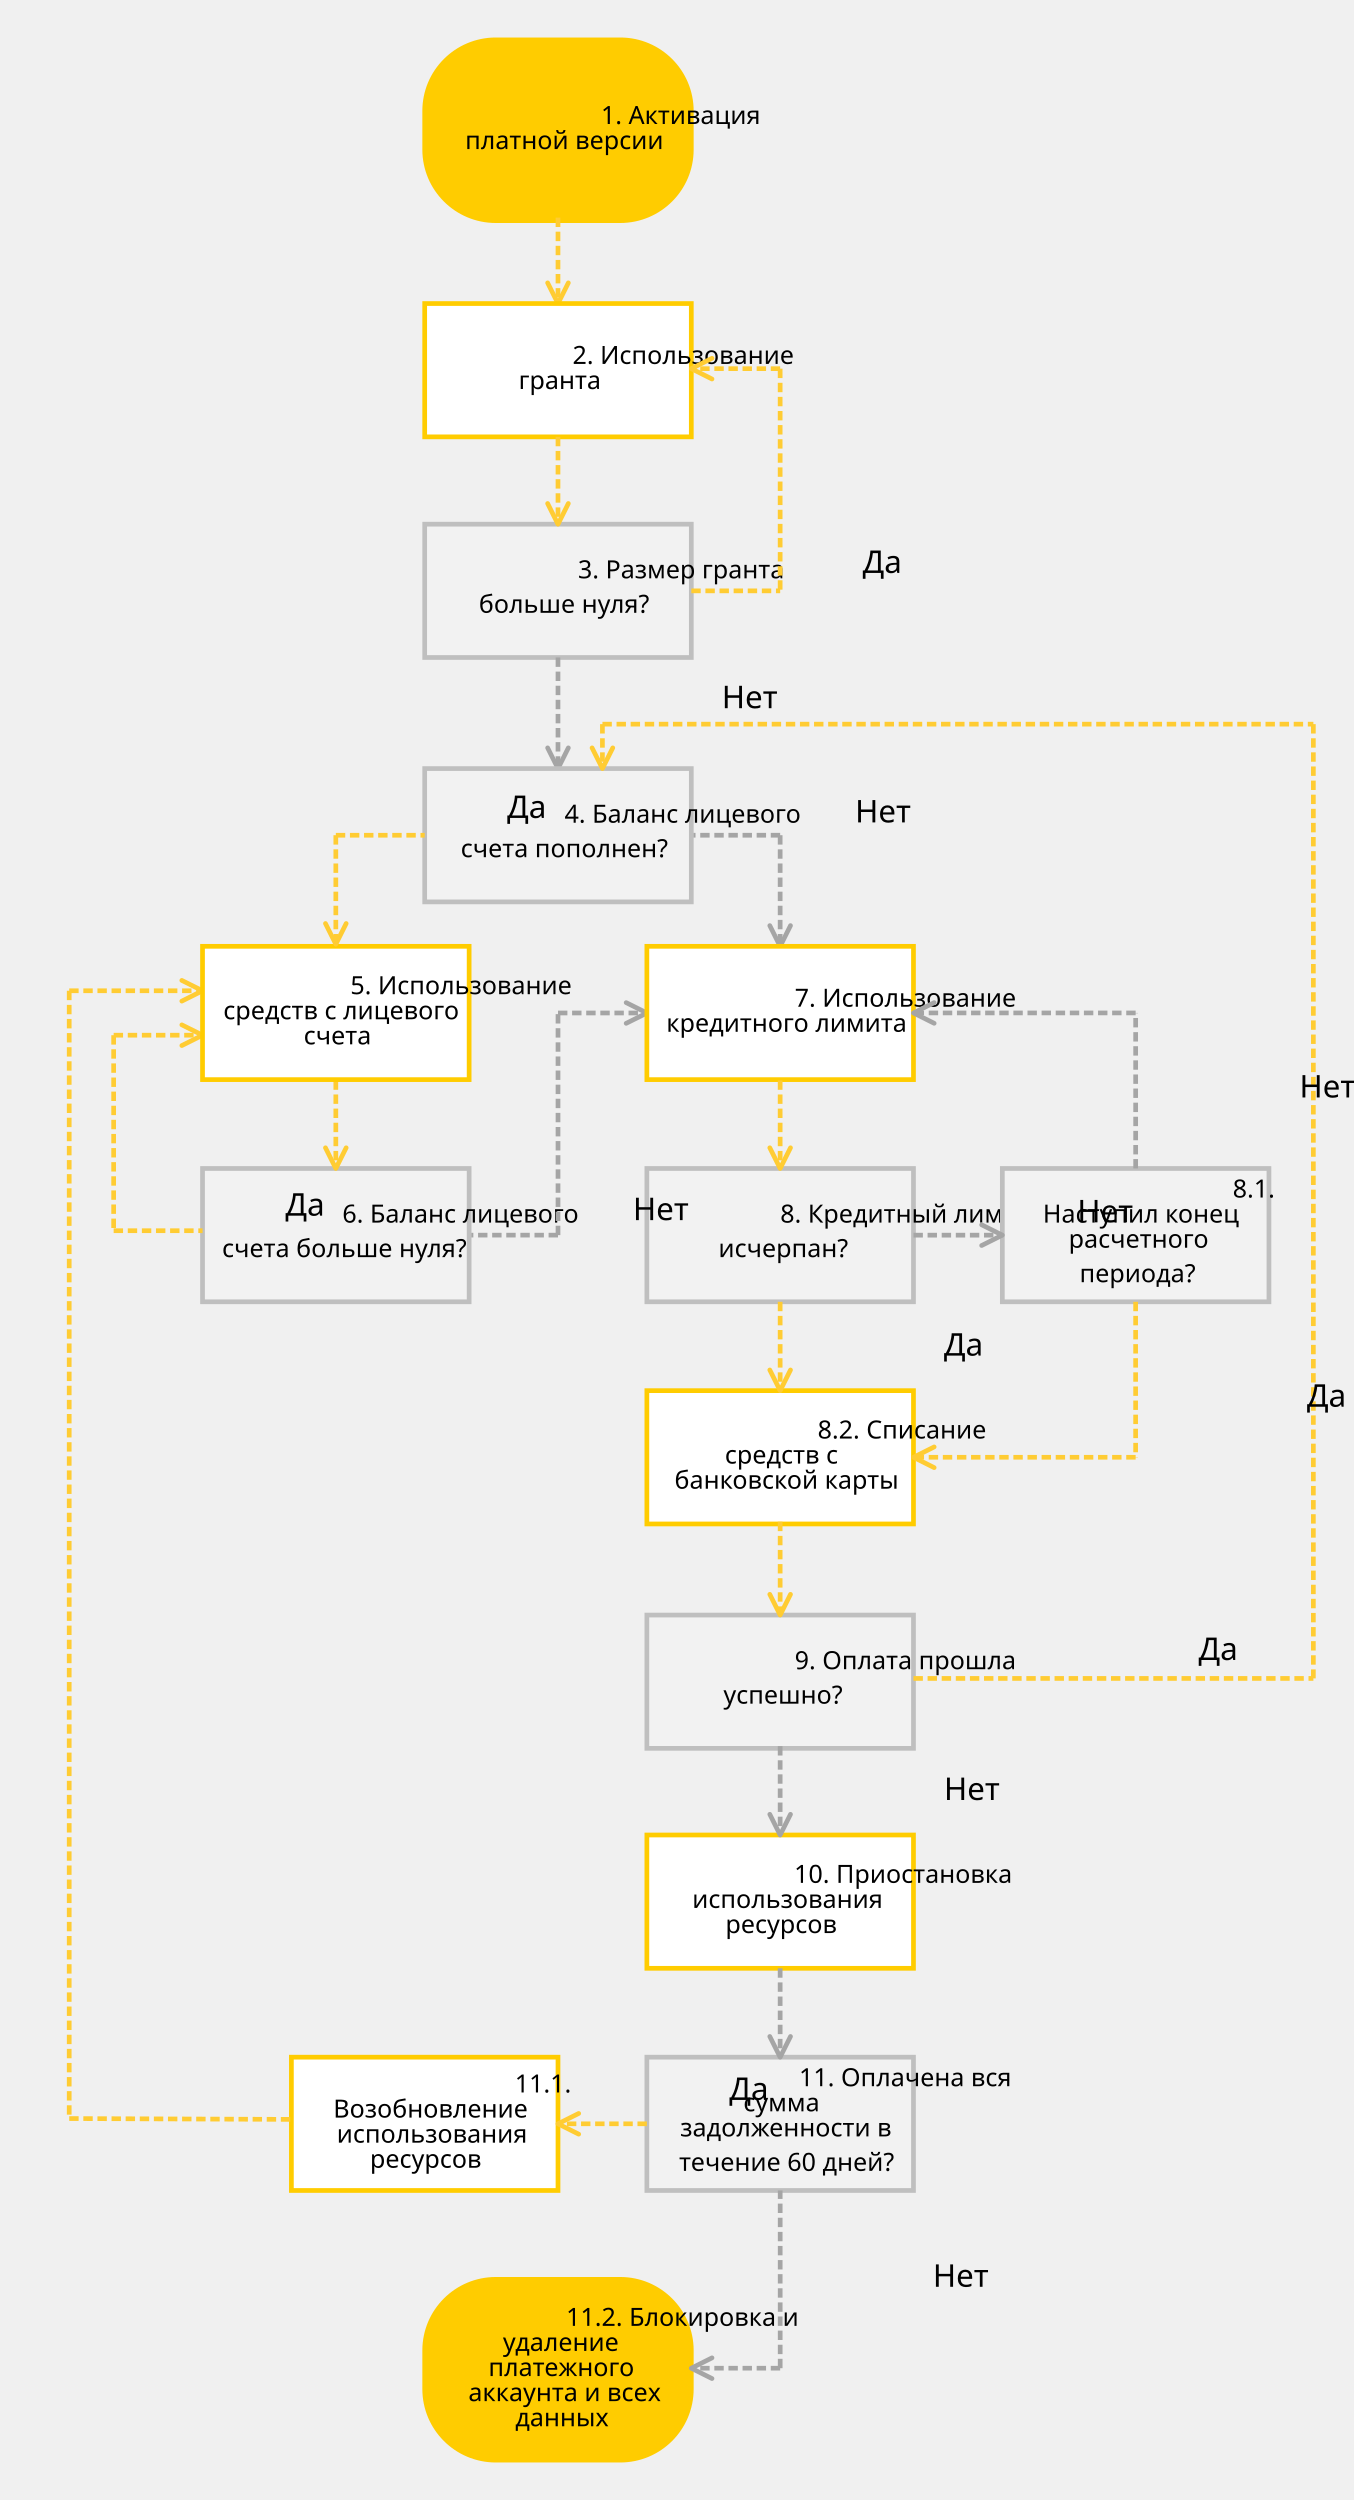
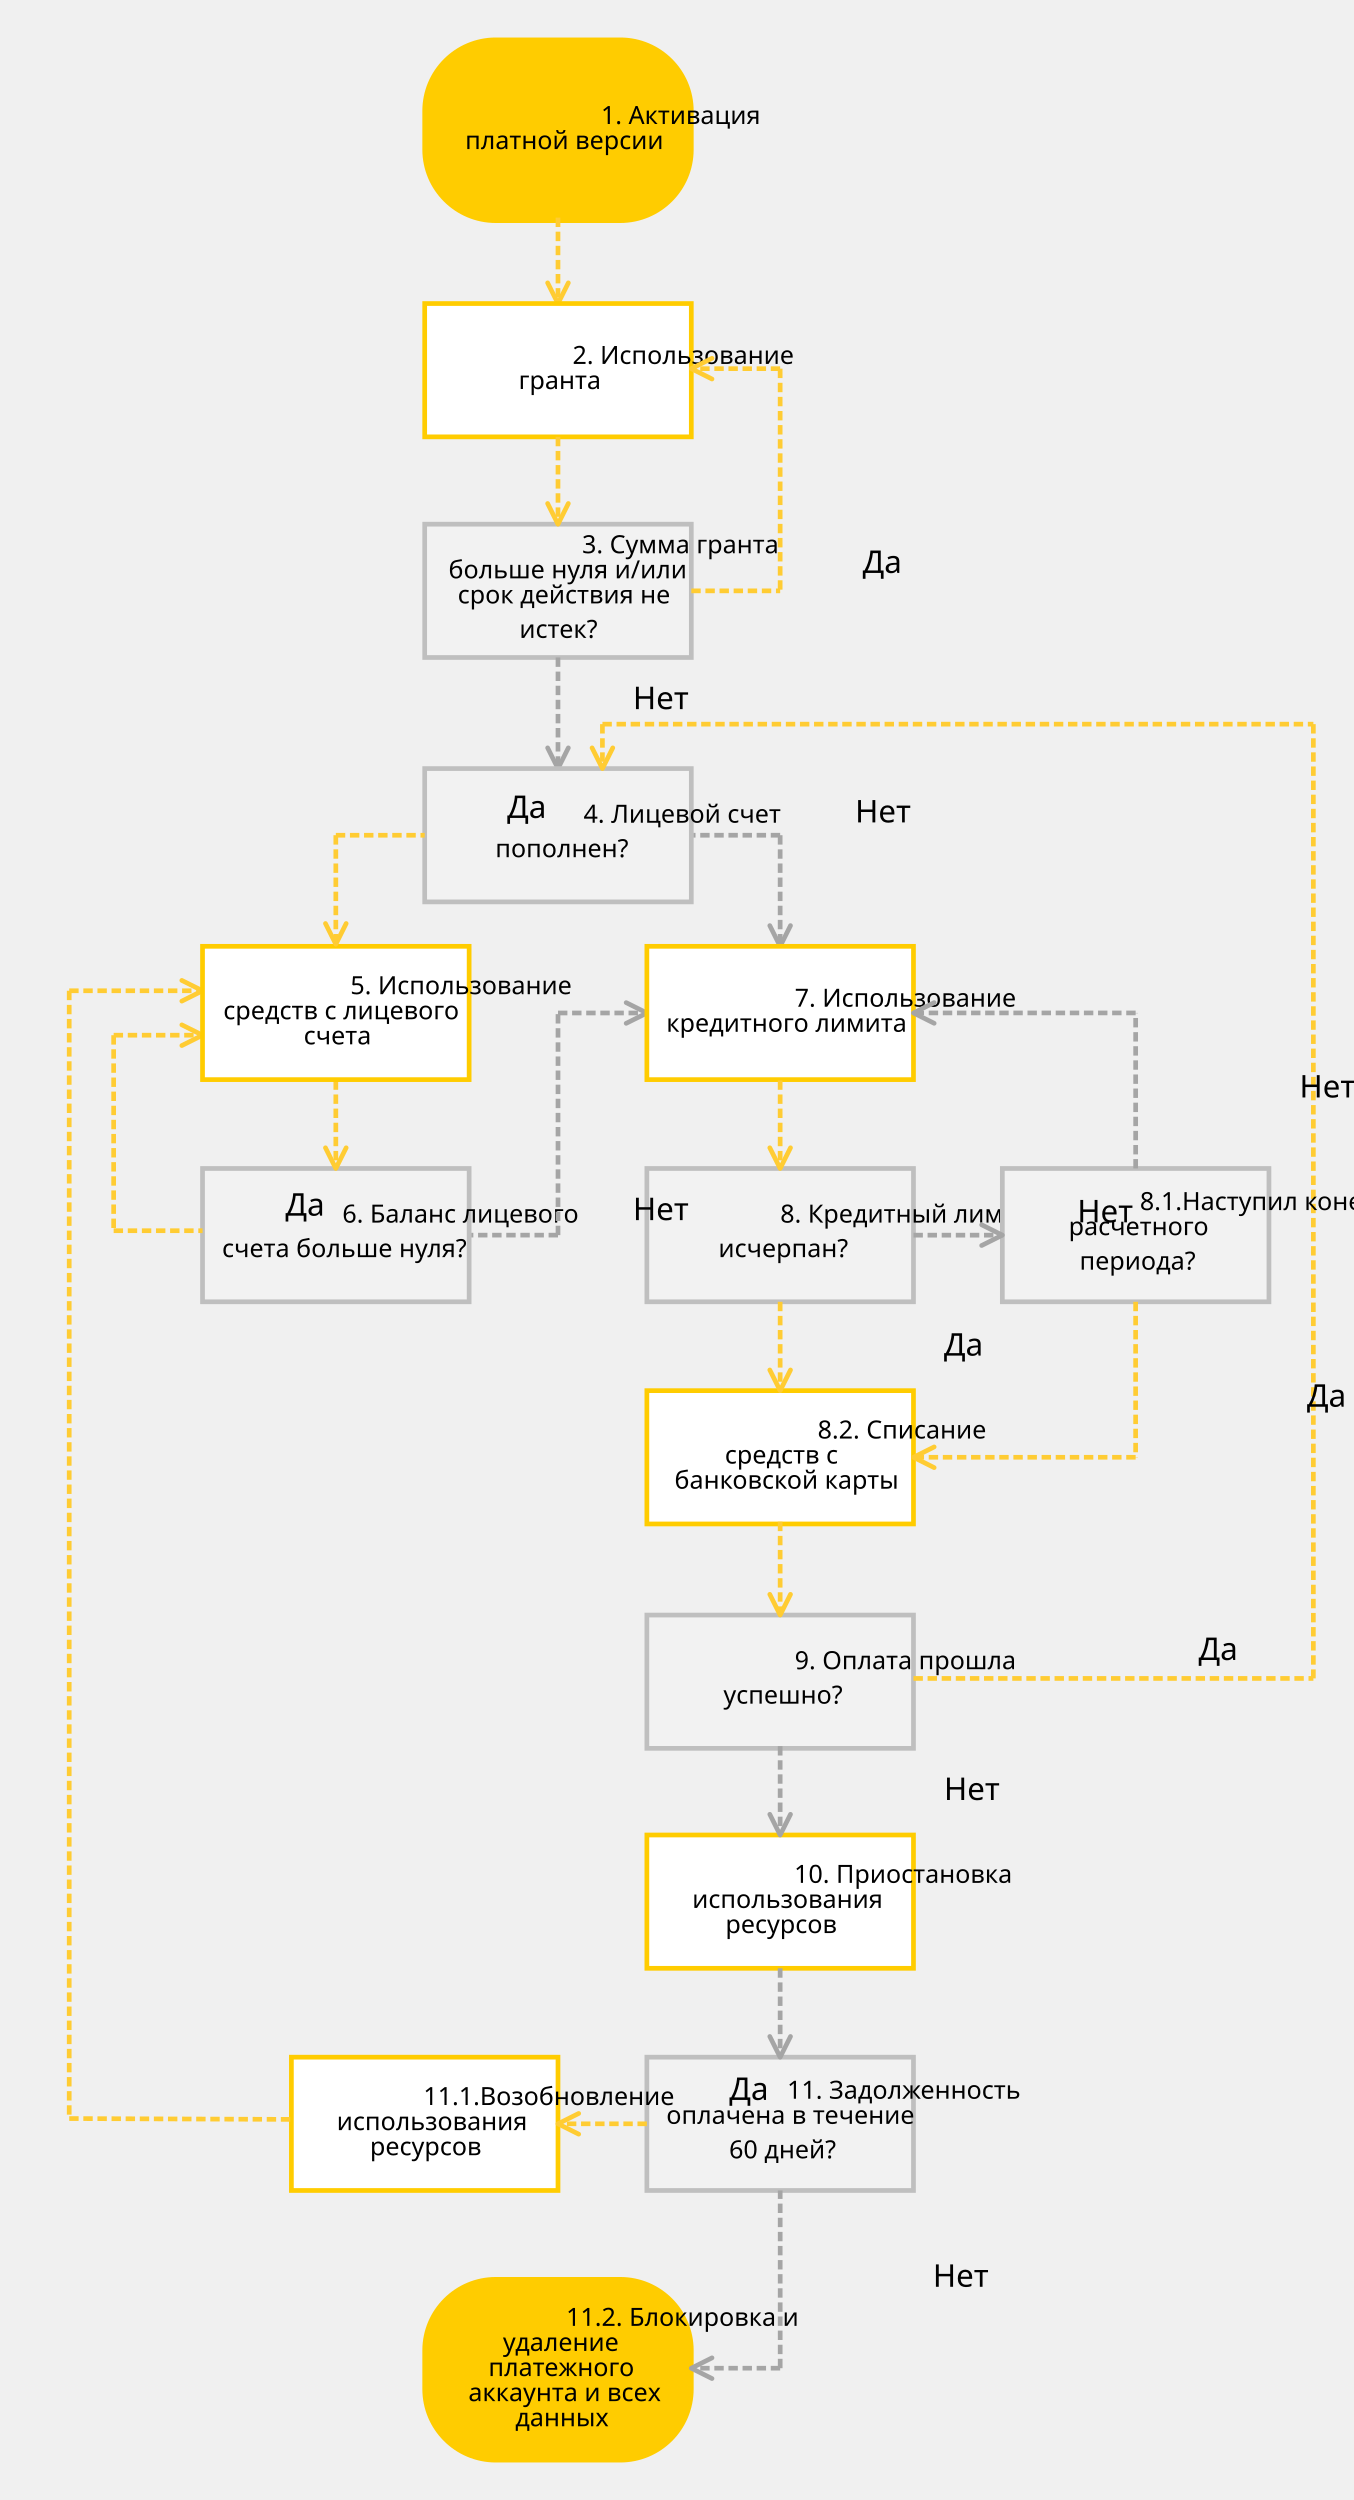
<svg xmlns="http://www.w3.org/2000/svg" xmlns:ns1="http://schemas.microsoft.com/visio/2003/SVGExtensions/" xmlns:xlink="http://www.w3.org/1999/xlink" width="5.995in" height="11.075in" viewBox="0 0 431.629 797.426" xml:space="preserve" color-interpolation-filters="sRGB" class="st16">
  <ns1:documentProperties ns1:langID="1049" ns1:metric="true" ns1:viewMarkup="false">
    <ns1:userDefs>
      <ns1:ud ns1:nameU="msvConvertTheme" />
    </ns1:userDefs>
  </ns1:documentProperties>
  <style type="text/css">
	
		.st1 {fill:#ffcc00;marker-end:url(#mrkr13-4);stroke:#ffcc00;stroke-linecap:butt;stroke-width:1.5}
		.st2 {fill:#ffcc00;fill-opacity:1;stroke:#ffcc00;stroke-opacity:1;stroke-width:0.373}
		.st3 {fill:#000000;font-family:Yandex Sans Text Light;font-size:0.667em}
		.st4 {font-size:1em}
		.st5 {fill:#ffffff;marker-end:url(#mrkr13-4);stroke:#ffcc00;stroke-linecap:butt;stroke-width:1.5}
		.st6 {fill:#f2f2f2;marker-end:url(#mrkr13-16);stroke:#bfbfbf;stroke-linecap:butt;stroke-width:1.5}
		.st7 {fill:#bfbfbf;fill-opacity:1;stroke:#bfbfbf;stroke-opacity:1;stroke-width:0.373}
		.st8 {stroke:#ffcc33;stroke-dasharray:3,1.5;stroke-linecap:butt;stroke-width:1.5}
- 		.st9 {marker-end:url(#mrkr3-65);stroke:#ffcc33;stroke-dasharray:3,1.5;stroke-linecap:butt;stroke-width:1.5}
+ 		.st9 {marker-end:url(#mrkr3-63);stroke:#ffcc33;stroke-dasharray:3,1.5;stroke-linecap:butt;stroke-width:1.5}
		.st10 {fill:#ffcc33;fill-opacity:1;stroke:#ffcc33;stroke-opacity:1;stroke-width:0.455}
- 		.st11 {marker-end:url(#mrkr3-72);stroke:#a5a5a5;stroke-dasharray:3,1.5;stroke-linecap:butt;stroke-width:1.5}
+ 		.st11 {marker-end:url(#mrkr3-70);stroke:#a5a5a5;stroke-dasharray:3,1.5;stroke-linecap:butt;stroke-width:1.5}
		.st12 {fill:#a5a5a5;fill-opacity:1;stroke:#a5a5a5;stroke-opacity:1;stroke-width:0.455}
		.st13 {fill:none;marker-end:url(#mrkr13-4);stroke:none;stroke-linecap:butt;stroke-width:1.5}
		.st14 {fill:#000000;font-family:Yandex Sans Text Light;font-size:0.833em}
		.st15 {stroke:#a5a5a5;stroke-dasharray:3,1.5;stroke-linecap:butt;stroke-width:1.5}
		.st16 {fill:none;fill-rule:evenodd;font-size:12px;overflow:visible;stroke-linecap:square;stroke-miterlimit:3}
	
	</style>
  <defs id="Patterns_And_Gradients">
-     <linearGradient id="grad0-57" x1="0" y1="0" x2="1" y2="0" gradientTransform="rotate(270 0.5 0.5)">
+     <linearGradient id="grad0-55" x1="0" y1="0" x2="1" y2="0" gradientTransform="rotate(270 0.5 0.5)">
      <stop offset="0" stop-color="#f2f2f2" stop-opacity="1" />
      <stop offset="1" stop-color="#ffffff" stop-opacity="1" />
    </linearGradient>
  </defs>
  <defs id="Markers">
    <g id="lend13">
      <path d="M 3 1 L 0 0 L 3 -1 L 3 1 " style="stroke:none" />
    </g>
    <marker id="mrkr13-4" class="st2" ns1:arrowType="13" ns1:arrowSize="2" ns1:setback="8.04" refX="-8.04" orient="auto" markerUnits="strokeWidth" overflow="visible">
      <use xlink:href="#lend13" transform="scale(-2.68,-2.68) " />
    </marker>
    <marker id="mrkr13-16" class="st7" ns1:arrowType="13" ns1:arrowSize="2" ns1:setback="8.04" refX="-8.04" orient="auto" markerUnits="strokeWidth" overflow="visible">
      <use xlink:href="#lend13" transform="scale(-2.68,-2.68) " />
    </marker>
    <g id="lend3">
      <path d="M 2 1 L 0 0 L 2 -1 " style="stroke-linecap:round;stroke-linejoin:round;fill:none" />
    </g>
-     <marker id="mrkr3-65" class="st10" ns1:arrowType="3" ns1:arrowSize="1" orient="auto" markerUnits="strokeWidth" overflow="visible">
+     <marker id="mrkr3-63" class="st10" ns1:arrowType="3" ns1:arrowSize="1" orient="auto" markerUnits="strokeWidth" overflow="visible">
      <use xlink:href="#lend3" transform="scale(-2.2,-2.2) " />
    </marker>
-     <marker id="mrkr3-72" class="st12" ns1:arrowType="3" ns1:arrowSize="1" orient="auto" markerUnits="strokeWidth" overflow="visible">
+     <marker id="mrkr3-70" class="st12" ns1:arrowType="3" ns1:arrowSize="1" orient="auto" markerUnits="strokeWidth" overflow="visible">
      <use xlink:href="#lend3" transform="scale(-2.2,-2.2) " />
    </marker>
  </defs>
  <g ns1:mID="0" ns1:index="1" ns1:groupContext="foregroundPage">
    <ns1:pageProperties ns1:drawingScale="0.0393701" ns1:pageScale="0.0393701" ns1:drawingUnits="24" ns1:shadowOffsetX="8.50394" ns1:shadowOffsetY="-8.50394" />
    <g id="shape129-1" ns1:mID="129" ns1:groupContext="shape" transform="translate(135.453,-727.043)">
      <ns1:textBlock ns1:margins="rect(4,4,4,4)" ns1:tabSpace="42.5197" />
      <ns1:textRect cx="42.52" cy="768.591" width="85.04" height="57.67" />
      <rect x="0" y="739.755" width="85.039" height="57.67" rx="22.677" ry="22.677" class="st1" />
      <text x="18.76" y="766.59" class="st3" ns1:langID="1049">
        <ns1:paragraph ns1:spLine="-1" ns1:horizAlign="1" />
        <ns1:tabList />1. Активация <tspan x="12.9" dy="1em" class="st4">платной версии</tspan>
      </text>
    </g>
    <g id="shape165-7" ns1:mID="165" ns1:groupContext="shape" transform="translate(206.319,-311.328)">
      <ns1:textBlock ns1:margins="rect(4,4,4,4)" ns1:tabSpace="42.5197" />
      <ns1:textRect cx="42.52" cy="776.166" width="85.04" height="42.52" />
      <rect x="0" y="754.906" width="85.039" height="42.52" class="st5" />
      <text x="17" y="770.17" class="st3" ns1:langID="1049">
        <ns1:paragraph ns1:spLine="-1" ns1:horizAlign="1" />
        <ns1:tabList />8.2. Списание <tspan x="24.87" dy="1em" class="st4">средств с </tspan>
        <tspan x="8.81" dy="1em" class="st4">банковской карты</tspan>
      </text>
    </g>
    <g id="shape168-13" ns1:mID="168" ns1:groupContext="shape" transform="translate(64.5864,-382.194)">
      <ns1:textBlock ns1:margins="rect(4,4,4,4)" ns1:tabSpace="42.5197" />
      <ns1:textRect cx="42.52" cy="776.166" width="85.04" height="42.52" />
      <rect x="0" y="754.906" width="85.039" height="42.52" class="st6" />
      <text x="7.14" y="772.17" class="st3" ns1:langID="1049">
        <ns1:paragraph ns1:spLine="-1" ns1:horizAlign="1" />
        <ns1:tabList />6. Баланс лицевого <tspan x="6.22" dy="1.375em" class="st4">счета больше нуля</tspan>?</text>
    </g>
    <g id="shape170-19" ns1:mID="170" ns1:groupContext="shape" transform="translate(206.319,-239.753)">
      <ns1:textBlock ns1:margins="rect(4,4,4,4)" ns1:tabSpace="42.5197" />
      <ns1:textRect cx="42.52" cy="776.166" width="85.04" height="42.52" />
      <rect x="0" y="754.906" width="85.039" height="42.52" class="st6" />
      <text x="9.68" y="772.17" class="st3" ns1:langID="1049">
        <ns1:paragraph ns1:spLine="-1" ns1:horizAlign="1" />
        <ns1:tabList />9.<tspan class="st4" ns1:langID="1033"> </tspan>Оплата прошла <tspan x="24.41" dy="1.375em" class="st4">успешно</tspan>?</text>
    </g>
    <g id="shape178-25" ns1:mID="178" ns1:groupContext="shape" transform="translate(206.319,-169.595)">
      <ns1:textBlock ns1:margins="rect(4,4,4,4)" ns1:tabSpace="42.5197" />
      <ns1:textRect cx="42.52" cy="776.166" width="85.04" height="42.52" />
      <rect x="0" y="754.906" width="85.039" height="42.52" class="st5" />
      <text x="9.5" y="770.17" class="st3" ns1:langID="1049">
        <ns1:paragraph ns1:spLine="-1" ns1:horizAlign="1" />
        <ns1:tabList />10. Приостановка <tspan x="14.46" dy="1em" class="st4">использования </tspan>
        <tspan x="25.05" dy="1em" class="st4">ресурсов</tspan>
      </text>
    </g>
    <g id="shape179-31" ns1:mID="179" ns1:groupContext="shape" transform="translate(206.319,-98.7292)">
      <ns1:textBlock ns1:margins="rect(4,4,4,4)" ns1:tabSpace="42.5197" />
      <ns1:textRect cx="42.52" cy="776.166" width="85.04" height="42.52" />
      <rect x="0" y="754.906" width="85.039" height="42.52" class="st6" />
-       <text x="11.07" y="764.17" class="st3" ns1:langID="1049">
-         <ns1:paragraph ns1:spLine="-1" ns1:horizAlign="1" />
-         <ns1:tabList />11.<tspan class="st4" ns1:langID="1033"> </tspan>Оплачена вся <tspan x="30.76" dy="1em" class="st4">сумма </tspan>
-         <tspan x="10.63" dy="1em" class="st4">задолженности в </tspan>
-         <tspan x="10.27" dy="1.375em" class="st4">течение </tspan>60 дней?</text>
-     </g>
-     <g id="shape184-39" ns1:mID="184" ns1:groupContext="shape" transform="translate(92.9328,-98.7292)">
-       <ns1:textBlock ns1:margins="rect(4,4,4,4)" ns1:tabSpace="42.5197" />
-       <ns1:textRect cx="42.52" cy="776.166" width="85.04" height="42.52" />
-       <rect x="0" y="754.906" width="85.039" height="42.52" class="st5" />
-       <text x="33.79" y="766.17" class="st3" ns1:langID="1049">
-         <ns1:paragraph ns1:spLine="-1" ns1:horizAlign="1" />
-         <ns1:tabList />11.1. <tspan x="13.36" dy="1em" class="st4">Возобновление </tspan>
-         <tspan x="14.46" dy="1em" class="st4">использования </tspan>
+       <text x="7.26" y="768.17" class="st3" ns1:langID="1049">
+         <ns1:paragraph ns1:spLine="-1" ns1:horizAlign="1" />
+         <ns1:tabList />11.<tspan class="st4" ns1:langID="1033"> </tspan>Задолженность <tspan x="6.2" dy="1em" class="st4">оплачена в течение </tspan>
+         <tspan x="26.22" dy="1.375em" class="st4">60 </tspan>дней?</text>
+     </g>
+     <g id="shape184-38" ns1:mID="184" ns1:groupContext="shape" transform="translate(92.9328,-98.7292)">
+       <ns1:textBlock ns1:margins="rect(4,4,4,4)" ns1:tabSpace="42.5197" />
+       <ns1:textRect cx="42.52" cy="776.166" width="85.04" height="42.52" />
+       <rect x="0" y="754.906" width="85.039" height="42.52" class="st5" />
+       <text x="4.63" y="770.17" class="st3" ns1:langID="1049">
+         <ns1:paragraph ns1:spLine="-1" ns1:horizAlign="1" />
+         <ns1:tabList />11.1.Возобновление <tspan x="14.46" dy="1em" class="st4">использования </tspan>
        <tspan x="25.05" dy="1em" class="st4">ресурсов</tspan>
      </text>
    </g>
-     <g id="shape186-46" ns1:mID="186" ns1:groupContext="shape" transform="translate(135.453,-12.7124)">
+     <g id="shape186-44" ns1:mID="186" ns1:groupContext="shape" transform="translate(135.453,-12.7124)">
      <ns1:textBlock ns1:margins="rect(4,4,4,4)" ns1:tabSpace="42.5197" />
      <ns1:textRect cx="42.52" cy="768.591" width="85.04" height="57.67" />
      <rect x="0" y="739.755" width="85.039" height="57.67" rx="22.677" ry="22.677" class="st1" />
      <text x="7.64" y="754.59" class="st3" ns1:langID="1049">
        <ns1:paragraph ns1:spLine="-1" ns1:horizAlign="1" />
        <ns1:tabList />11.2. Блокировка и <tspan x="24.94" dy="1em" class="st4">удаление </tspan>
        <tspan x="20.32" dy="1em" class="st4">платежного </tspan>
        <tspan x="13.92" dy="1em" class="st4">аккаунта и всех </tspan>
        <tspan x="28.89" dy="1em" class="st4">данных</tspan>
      </text>
    </g>
-     <g id="shape196-54" ns1:mID="196" ns1:groupContext="shape" transform="translate(291.358,-262.059)">
+     <g id="shape196-52" ns1:mID="196" ns1:groupContext="shape" transform="translate(291.358,-262.059)">
      <path d="M0 797.43 L127.56 797.43" class="st8" />
    </g>
-     <g id="shape199-59" ns1:mID="199" ns1:groupContext="shape" transform="translate(206.319,1474.86) rotate(180)">
+     <g id="shape199-57" ns1:mID="199" ns1:groupContext="shape" transform="translate(206.319,1474.86) rotate(180)">
      <path d="M0 797.43 L28.35 797.43" class="st9" />
    </g>
-     <g id="shape212-66" ns1:mID="212" ns1:groupContext="shape" transform="translate(248.838,1552.82) rotate(180)">
+     <g id="shape212-64" ns1:mID="212" ns1:groupContext="shape" transform="translate(248.838,1552.82) rotate(180)">
      <path d="M0 797.43 L28.35 797.43" class="st11" />
    </g>
-     <g id="shape258-73" ns1:mID="258" ns1:groupContext="shape" transform="translate(1046.26,627.83) rotate(90)">
+     <g id="shape258-71" ns1:mID="258" ns1:groupContext="shape" transform="translate(1046.26,627.83) rotate(90)">
      <path d="M0 797.43 L28.35 797.43" class="st11" />
    </g>
-     <g id="shape259-79" ns1:mID="259" ns1:groupContext="shape" transform="translate(1046.26,485.39) rotate(90)">
+     <g id="shape259-77" ns1:mID="259" ns1:groupContext="shape" transform="translate(1046.26,485.39) rotate(90)">
      <path d="M0 797.43 L29.76 797.43" class="st9" />
    </g>
-     <g id="shape260-85" ns1:mID="260" ns1:groupContext="shape" transform="translate(975.398,69.4053) rotate(90)">
+     <g id="shape260-83" ns1:mID="260" ns1:groupContext="shape" transform="translate(975.398,69.4053) rotate(90)">
      <path d="M0 797.43 L27.42 797.43" class="st9" />
    </g>
-     <g id="shape342-91" ns1:mID="342" ns1:groupContext="shape" transform="translate(199.232,-63.2961)">
+     <g id="shape342-89" ns1:mID="342" ns1:groupContext="shape" transform="translate(199.232,-63.2961)">
      <ns1:textBlock ns1:margins="rect(4,4,4,4)" ns1:tabSpace="42.5197" />
      <ns1:textRect cx="60.236" cy="789.705" width="120.48" height="15.441" />
      <rect x="0" y="781.984" width="120.472" height="15.441" class="st13" />
      <text x="51.54" y="792.71" class="st14" ns1:langID="1049">
        <ns1:paragraph ns1:horizAlign="1" />
        <ns1:tabList />Нет</text>
    </g>
-     <g id="shape344-95" ns1:mID="344" ns1:groupContext="shape" transform="translate(177.972,-98.7292)">
+     <g id="shape344-93" ns1:mID="344" ns1:groupContext="shape" transform="translate(177.972,-98.7292)">
      <ns1:textBlock ns1:margins="rect(4,4,4,4)" ns1:tabSpace="42.5197" />
      <ns1:textRect cx="14.173" cy="765.536" width="28.35" height="63.779" />
      <rect x="0" y="733.646" width="28.346" height="63.779" class="st13" />
      <text x="7.87" y="768.54" class="st14" ns1:langID="1049">
        <ns1:paragraph ns1:horizAlign="1" />
        <ns1:tabList />Да</text>
    </g>
-     <g id="shape348-99" ns1:mID="348" ns1:groupContext="shape" transform="translate(22.0667,-481.406)">
+     <g id="shape348-97" ns1:mID="348" ns1:groupContext="shape" transform="translate(22.0667,-481.406)">
      <path d="M0 797.43 L42.52 797.43" class="st9" />
    </g>
-     <g id="shape350-105" ns1:mID="350" ns1:groupContext="shape" transform="translate(206.319,-382.194)">
+     <g id="shape350-103" ns1:mID="350" ns1:groupContext="shape" transform="translate(206.319,-382.194)">
      <ns1:textBlock ns1:margins="rect(4,4,4,4)" ns1:tabSpace="42.5197" />
      <ns1:textRect cx="42.52" cy="776.166" width="85.04" height="42.52" />
      <rect x="0" y="754.906" width="85.039" height="42.52" class="st6" />
      <text x="5.08" y="772.17" class="st3" ns1:langID="1049">
        <ns1:paragraph ns1:spLine="-1" ns1:horizAlign="1" />
        <ns1:tabList />8. Кредитный лимит <tspan x="22.82" dy="1.375em" class="st4">исчерпан</tspan>?</text>
    </g>
-     <g id="shape357-110" ns1:mID="357" ns1:groupContext="shape" transform="translate(904.532,344.61) rotate(90)">
+     <g id="shape357-108" ns1:mID="357" ns1:groupContext="shape" transform="translate(904.532,344.61) rotate(90)">
      <path d="M0 797.43 L28.1 797.43" class="st9" />
    </g>
-     <g id="shape367-116" ns1:mID="367" ns1:groupContext="shape" transform="translate(149.626,-399.769)">
+     <g id="shape367-114" ns1:mID="367" ns1:groupContext="shape" transform="translate(149.626,-399.769)">
      <ns1:textBlock ns1:margins="rect(4,4,4,4)" ns1:tabSpace="42.5197" />
      <ns1:textRect cx="14.173" cy="785.945" width="28.35" height="22.961" />
      <rect x="0" y="774.465" width="28.346" height="22.961" class="st13" />
      <text x="5.48" y="788.95" class="st14" ns1:langID="1049">
        <ns1:paragraph ns1:horizAlign="1" />
        <ns1:tabList />Нет</text>
    </g>
-     <g id="shape370-120" ns1:mID="370" ns1:groupContext="shape" transform="translate(177.972,1191.4) rotate(180)">
+     <g id="shape370-118" ns1:mID="370" ns1:groupContext="shape" transform="translate(177.972,1191.4) rotate(180)">
      <path d="M0 797.43 L27.65 797.43" class="st15" />
    </g>
-     <g id="shape378-124" ns1:mID="378" ns1:groupContext="shape" transform="translate(177.972,-474.32)">
+     <g id="shape378-122" ns1:mID="378" ns1:groupContext="shape" transform="translate(177.972,-474.32)">
      <path d="M0 797.43 L28.35 797.43" class="st11" />
    </g>
-     <g id="shape402-130" ns1:mID="402" ns1:groupContext="shape" transform="translate(1216.34,230.98) rotate(90)">
+     <g id="shape402-128" ns1:mID="402" ns1:groupContext="shape" transform="translate(1216.34,230.98) rotate(90)">
      <path d="M0 797.43 L304.39 797.43" class="st8" />
    </g>
-     <g id="shape410-134" ns1:mID="410" ns1:groupContext="shape" transform="translate(25.1045,-121.671) rotate(0.218269)">
+     <g id="shape410-132" ns1:mID="410" ns1:groupContext="shape" transform="translate(25.1045,-121.671) rotate(0.218269)">
      <path d="M0 797.43 L70.87 797.43" class="st8" />
    </g>
-     <g id="shape421-138" ns1:mID="421" ns1:groupContext="shape" transform="translate(819.492,316.019) rotate(90)">
+     <g id="shape421-136" ns1:mID="421" ns1:groupContext="shape" transform="translate(819.492,316.019) rotate(90)">
      <path d="M0 797.43 L359.73 797.43" class="st8" />
    </g>
-     <g id="shape422-142" ns1:mID="422" ns1:groupContext="shape" transform="translate(319.704,-382.194)">
-       <ns1:textBlock ns1:margins="rect(4,4,4,4)" ns1:tabSpace="42.5197" />
-       <ns1:textRect cx="42.52" cy="776.166" width="85.04" height="42.52" />
-       <rect x="0" y="754.906" width="85.039" height="42.52" class="st6" />
-       <text x="36.02" y="764.17" class="st3" ns1:langID="1049">
-         <ns1:paragraph ns1:spLine="-1" ns1:horizAlign="1" />
-         <ns1:tabList />8.1.<ns1:newlineChar />
-         <tspan x="12.92" dy="1em" class="st4">Наступил конец </tspan>
-         <tspan x="21.14" dy="1em" class="st4">расчетного </tspan>
+     <g id="shape422-140" ns1:mID="422" ns1:groupContext="shape" transform="translate(319.704,-382.194)">
+       <ns1:textBlock ns1:margins="rect(4,4,4,4)" ns1:tabSpace="42.5197" />
+       <ns1:textRect cx="42.52" cy="776.166" width="85.04" height="42.52" />
+       <rect x="0" y="754.906" width="85.039" height="42.52" class="st6" />
+       <text x="6.41" y="768.17" class="st3" ns1:langID="1049">
+         <ns1:paragraph ns1:spLine="-1" ns1:horizAlign="1" />
+         <ns1:tabList />8.1.Наступил конец <tspan x="21.14" dy="1em" class="st4">расчетного </tspan>
        <tspan x="24.62" dy="1.375em" class="st4">периода</tspan>?</text>
    </g>
-     <g id="shape429-149" ns1:mID="429" ns1:groupContext="shape" transform="translate(36.2399,-404.871)">
+     <g id="shape429-146" ns1:mID="429" ns1:groupContext="shape" transform="translate(36.2399,-404.871)">
      <path d="M0 797.43 L28.35 797.43" class="st8" />
    </g>
-     <g id="shape430-153" ns1:mID="430" ns1:groupContext="shape" transform="translate(36.2399,-467.233)">
+     <g id="shape430-150" ns1:mID="430" ns1:groupContext="shape" transform="translate(36.2399,-467.233)">
      <path d="M0 797.43 L28.35 797.43" class="st9" />
    </g>
-     <g id="shape431-159" ns1:mID="431" ns1:groupContext="shape" transform="translate(12.7124,-379.359)">
+     <g id="shape431-156" ns1:mID="431" ns1:groupContext="shape" transform="translate(12.7124,-379.359)">
      <ns1:textBlock ns1:margins="rect(4,4,4,4)" ns1:tabSpace="42.5197" />
      <ns1:textRect cx="37.843" cy="764.119" width="75.69" height="66.614" />
      <rect x="0" y="730.812" width="75.685" height="66.614" class="st13" />
      <text x="31.54" y="767.12" class="st14" ns1:langID="1049">
        <ns1:paragraph ns1:horizAlign="1" />
        <ns1:tabList />Да</text>
    </g>
-     <g id="shape439-163" ns1:mID="439" ns1:groupContext="shape" transform="translate(1046.26,415.232) rotate(90)">
+     <g id="shape439-160" ns1:mID="439" ns1:groupContext="shape" transform="translate(1046.26,415.232) rotate(90)">
      <path d="M0 797.43 L28.35 797.43" class="st9" />
    </g>
-     <g id="shape441-169" ns1:mID="441" ns1:groupContext="shape" transform="translate(305.531,-237.627)">
+     <g id="shape441-166" ns1:mID="441" ns1:groupContext="shape" transform="translate(305.531,-237.627)">
      <ns1:textBlock ns1:margins="rect(4,4,4,4)" ns1:tabSpace="42.5197" />
      <ns1:textRect cx="36.283" cy="764.119" width="72.57" height="66.614" />
      <rect x="0" y="730.812" width="72.567" height="66.614" class="st13" />
      <text x="29.98" y="767.12" class="st14" ns1:langID="1049">
        <ns1:paragraph ns1:horizAlign="1" />
        <ns1:tabList />Да</text>
    </g>
-     <g id="shape442-173" ns1:mID="442" ns1:groupContext="shape" transform="translate(64.5864,-453.06)">
+     <g id="shape442-170" ns1:mID="442" ns1:groupContext="shape" transform="translate(64.5864,-453.06)">
      <ns1:textBlock ns1:margins="rect(4,4,4,4)" ns1:tabSpace="42.5197" />
      <ns1:textRect cx="42.52" cy="776.166" width="85.04" height="42.52" />
      <rect x="0" y="754.906" width="85.039" height="42.52" class="st5" />
      <text x="9.69" y="770.17" class="st3" ns1:langID="1049">
        <ns1:paragraph ns1:spLine="-1" ns1:horizAlign="1" />
        <ns1:tabList />5. Использование <tspan x="6.62" dy="1em" class="st4">средств с лицевого </tspan>
        <tspan x="32.26" dy="1em" class="st4">счета </tspan>
      </text>
    </g>
-     <g id="shape443-179" ns1:mID="443" ns1:groupContext="shape" transform="translate(213.405,-528.461)">
+     <g id="shape443-176" ns1:mID="443" ns1:groupContext="shape" transform="translate(213.405,-528.461)">
      <ns1:textBlock ns1:margins="rect(4,4,4,4)" ns1:tabSpace="42.5197" />
      <ns1:textRect cx="21.26" cy="787.788" width="42.52" height="19.276" />
      <rect x="0" y="778.15" width="42.52" height="19.276" class="st13" />
      <text x="12.56" y="790.79" class="st14" ns1:langID="1049">
        <ns1:paragraph ns1:horizAlign="1" />
        <ns1:tabList />Нет</text>
    </g>
-     <g id="shape444-183" ns1:mID="444" ns1:groupContext="shape" transform="translate(1046.26,266.413) rotate(90)">
+     <g id="shape444-180" ns1:mID="444" ns1:groupContext="shape" transform="translate(1046.26,266.413) rotate(90)">
      <path d="M0 797.43 L35.43 797.43" class="st11" />
    </g>
-     <g id="shape445-189" ns1:mID="445" ns1:groupContext="shape" transform="translate(135.453,-658.083)">
+     <g id="shape445-186" ns1:mID="445" ns1:groupContext="shape" transform="translate(135.453,-658.083)">
      <ns1:textBlock ns1:margins="rect(4,4,4,4)" ns1:tabSpace="42.5197" />
      <ns1:textRect cx="42.52" cy="776.166" width="85.04" height="42.52" />
      <rect x="0" y="754.906" width="85.039" height="42.52" class="st5" />
      <text x="9.69" y="774.17" class="st3" ns1:langID="1049">
        <ns1:paragraph ns1:spLine="-1" ns1:horizAlign="1" />
        <ns1:tabList />2. Использование <tspan x="29.95" dy="1em" class="st4">гранта</tspan>
      </text>
    </g>
-     <g id="shape446-194" ns1:mID="446" ns1:groupContext="shape" transform="translate(135.453,-587.706)">
-       <ns1:textBlock ns1:margins="rect(4,4,4,4)" ns1:tabSpace="42.5197" />
-       <ns1:textRect cx="42.52" cy="776.166" width="85.04" height="42.52" />
-       <rect x="0" y="754.906" width="85.039" height="42.52" class="st6" />
-       <text x="11.42" y="772.17" class="st3" ns1:langID="1049">
-         <ns1:paragraph ns1:spLine="-1" ns1:horizAlign="1" />
-         <ns1:tabList />3. Размер гранта <tspan x="17.26" dy="1.375em" class="st4">больше нуля</tspan>?</text>
-     </g>
-     <g id="shape447-199" ns1:mID="447" ns1:groupContext="shape" transform="translate(220.492,-608.965)">
+     <g id="shape446-191" ns1:mID="446" ns1:groupContext="shape" transform="translate(135.453,-587.706)">
+       <ns1:textBlock ns1:margins="rect(4,4,4,4)" ns1:tabSpace="42.5197" />
+       <ns1:textRect cx="42.52" cy="776.166" width="85.04" height="42.52" />
+       <rect x="0" y="754.906" width="85.039" height="42.52" class="st6" />
+       <text x="12.73" y="764.17" class="st3" ns1:langID="1049">
+         <ns1:paragraph ns1:spLine="-1" ns1:horizAlign="1" />
+         <ns1:tabList />3. Сумма гранта <tspan x="7.59" dy="1em" class="st4">больше нуля и</tspan>/или <tspan x="10.52" dy="1em" class="st4">срок действия не </tspan>
+         <tspan x="30.2" dy="1.375em" class="st4">истек</tspan>?</text>
+     </g>
+     <g id="shape447-198" ns1:mID="447" ns1:groupContext="shape" transform="translate(220.492,-608.965)">
      <path d="M0 797.43 L28.35 797.43" class="st8" />
    </g>
-     <g id="shape448-203" ns1:mID="448" ns1:groupContext="shape" transform="translate(248.838,915.02) rotate(180)">
+     <g id="shape448-202" ns1:mID="448" ns1:groupContext="shape" transform="translate(248.838,915.02) rotate(180)">
      <path d="M0 797.43 L28.35 797.43" class="st9" />
    </g>
-     <g id="shape449-209" ns1:mID="449" ns1:groupContext="shape" transform="translate(1046.26,117.594) rotate(90)">
+     <g id="shape449-208" ns1:mID="449" ns1:groupContext="shape" transform="translate(1046.26,117.594) rotate(90)">
      <path d="M0 797.43 L70.87 797.43" class="st8" />
    </g>
-     <g id="shape450-213" ns1:mID="450" ns1:groupContext="shape" transform="translate(975.398,139.343) rotate(90)">
+     <g id="shape450-212" ns1:mID="450" ns1:groupContext="shape" transform="translate(975.398,139.343) rotate(90)">
      <path d="M0 797.43 L27.86 797.43" class="st9" />
    </g>
-     <g id="shape451-219" ns1:mID="451" ns1:groupContext="shape" transform="translate(220.492,-576.569)">
+     <g id="shape451-218" ns1:mID="451" ns1:groupContext="shape" transform="translate(220.492,-576.569)">
      <ns1:textBlock ns1:margins="rect(4,4,4,4)" ns1:tabSpace="42.5197" />
      <ns1:textRect cx="14.173" cy="756.323" width="28.35" height="82.205" />
      <rect x="0" y="715.221" width="28.346" height="82.205" class="st13" />
      <text x="7.87" y="759.32" class="st14" ns1:langID="1049">
        <ns1:paragraph ns1:horizAlign="1" />
        <ns1:tabList />Да</text>
    </g>
-     <g id="shape452-223" ns1:mID="452" ns1:groupContext="shape" transform="translate(975.398,209.72) rotate(90)">
+     <g id="shape452-222" ns1:mID="452" ns1:groupContext="shape" transform="translate(975.398,209.72) rotate(90)">
      <path d="M0 797.43 L35.43 797.43" class="st11" />
    </g>
-     <g id="shape453-229" ns1:mID="453" ns1:groupContext="shape" transform="translate(135.453,-509.753)">
-       <ns1:textBlock ns1:margins="rect(4,4,4,4)" ns1:tabSpace="42.5197" />
-       <ns1:textRect cx="42.52" cy="776.166" width="85.04" height="42.52" />
-       <rect x="0" y="754.906" width="85.039" height="42.52" class="st6" />
-       <text x="7.14" y="772.17" class="st3" ns1:langID="1049">
-         <ns1:paragraph ns1:spLine="-1" ns1:horizAlign="1" />
-         <ns1:tabList />4. Баланс лицевого <tspan x="11.48" dy="1.375em" class="st4">счета пополнен</tspan>?</text>
-     </g>
-     <g id="shape454-234" ns1:mID="454" ns1:groupContext="shape" transform="translate(206.319,-453.06)">
+     <g id="shape453-228" ns1:mID="453" ns1:groupContext="shape" transform="translate(135.453,-509.753)">
+       <ns1:textBlock ns1:margins="rect(4,4,4,4)" ns1:tabSpace="42.5197" />
+       <ns1:textRect cx="42.52" cy="776.166" width="85.04" height="42.52" />
+       <rect x="0" y="754.906" width="85.039" height="42.52" class="st6" />
+       <text x="13.2" y="772.17" class="st3" ns1:langID="1049">
+         <ns1:paragraph ns1:spLine="-1" ns1:horizAlign="1" />
+         <ns1:tabList />4. Лицевой счет <tspan x="22.52" dy="1.375em" class="st4">пополнен</tspan>?</text>
+     </g>
+     <g id="shape454-233" ns1:mID="454" ns1:groupContext="shape" transform="translate(206.319,-453.06)">
      <ns1:textBlock ns1:margins="rect(4,4,4,4)" ns1:tabSpace="42.5197" />
      <ns1:textRect cx="42.52" cy="776.166" width="85.04" height="42.52" />
      <rect x="0" y="754.906" width="85.039" height="42.52" class="st5" />
      <text x="9.69" y="774.17" class="st3" ns1:langID="1049">
        <ns1:paragraph ns1:spLine="-1" ns1:horizAlign="1" />
        <ns1:tabList />7. Использование <tspan x="6.19" dy="1em" class="st4">кредитного лимита</tspan>
      </text>
    </g>
-     <g id="shape455-239" ns1:mID="455" ns1:groupContext="shape" transform="translate(248.838,1063.84) rotate(180)">
+     <g id="shape455-238" ns1:mID="455" ns1:groupContext="shape" transform="translate(248.838,1063.84) rotate(180)">
      <path d="M0 797.43 L27.65 797.43" class="st15" />
    </g>
-     <g id="shape456-243" ns1:mID="456" ns1:groupContext="shape" transform="translate(107.106,-531.013)">
+     <g id="shape456-242" ns1:mID="456" ns1:groupContext="shape" transform="translate(107.106,-531.013)">
      <path d="M0 797.43 L28.35 797.43" class="st8" />
    </g>
-     <g id="shape457-247" ns1:mID="457" ns1:groupContext="shape" transform="translate(107.106,-498.414)">
+     <g id="shape457-246" ns1:mID="457" ns1:groupContext="shape" transform="translate(107.106,-498.414)">
      <ns1:textBlock ns1:margins="rect(4,4,4,4)" ns1:tabSpace="42.5197" />
      <ns1:textRect cx="14.173" cy="756.323" width="28.35" height="82.205" />
      <rect x="0" y="715.221" width="28.346" height="82.205" class="st13" />
      <text x="7.87" y="759.32" class="st14" ns1:langID="1049">
        <ns1:paragraph ns1:horizAlign="1" />
        <ns1:tabList />Да</text>
    </g>
-     <g id="shape458-251" ns1:mID="458" ns1:groupContext="shape" transform="translate(904.532,266.413) rotate(90)">
+     <g id="shape458-250" ns1:mID="458" ns1:groupContext="shape" transform="translate(904.532,266.413) rotate(90)">
      <path d="M0 797.43 L34.76 797.43" class="st9" />
    </g>
-     <g id="shape459-257" ns1:mID="459" ns1:groupContext="shape" transform="translate(-619.454,393.972) rotate(-90)">
+     <g id="shape459-256" ns1:mID="459" ns1:groupContext="shape" transform="translate(-619.454,393.972) rotate(-90)">
      <path d="M0 797.43 L70.87 797.43" class="st15" />
    </g>
-     <g id="shape461-261" ns1:mID="461" ns1:groupContext="shape" transform="translate(-548.587,755.39) rotate(-90)">
+     <g id="shape461-260" ns1:mID="461" ns1:groupContext="shape" transform="translate(-548.587,755.39) rotate(-90)">
      <path d="M0 797.43 L56.69 797.43" class="st15" />
    </g>
-     <g id="shape462-265" ns1:mID="462" ns1:groupContext="shape" transform="translate(1046.26,344.61) rotate(90)">
+     <g id="shape462-264" ns1:mID="462" ns1:groupContext="shape" transform="translate(1046.26,344.61) rotate(90)">
      <path d="M0 797.43 L28.1 797.43" class="st9" />
    </g>
-     <g id="shape463-271" ns1:mID="463" ns1:groupContext="shape" transform="translate(362.224,1262.26) rotate(180)">
+     <g id="shape463-270" ns1:mID="463" ns1:groupContext="shape" transform="translate(362.224,1262.26) rotate(180)">
      <path d="M0 797.43 L70.87 797.43" class="st9" />
    </g>
-     <g id="shape466-277" ns1:mID="466" ns1:groupContext="shape" transform="translate(291.358,-403.454) rotate(2.39057E-006)">
+     <g id="shape466-276" ns1:mID="466" ns1:groupContext="shape" transform="translate(291.358,-403.454) rotate(2.39057E-006)">
      <path d="M0 797.43 L28.35 797.43" class="st11" />
    </g>
-     <g id="shape467-283" ns1:mID="467" ns1:groupContext="shape" transform="translate(291.358,-399.06)">
+     <g id="shape467-282" ns1:mID="467" ns1:groupContext="shape" transform="translate(291.358,-399.06)">
      <ns1:textBlock ns1:margins="rect(4,4,4,4)" ns1:tabSpace="42.5197" />
      <ns1:textRect cx="14.173" cy="785.945" width="28.35" height="22.961" />
      <rect x="0" y="774.465" width="28.346" height="22.961" class="st13" />
      <text x="5.48" y="788.95" class="st14" ns1:langID="1049">
        <ns1:paragraph ns1:horizAlign="1" />
        <ns1:tabList />Нет</text>
    </g>
-     <g id="shape468-287" ns1:mID="468" ns1:groupContext="shape" transform="translate(222.76,-334.713)">
+     <g id="shape468-286" ns1:mID="468" ns1:groupContext="shape" transform="translate(222.76,-334.713)">
      <ns1:textBlock ns1:margins="rect(4,4,4,4)" ns1:tabSpace="42.5197" />
      <ns1:textRect cx="37.843" cy="764.119" width="75.69" height="66.614" />
      <rect x="0" y="730.812" width="75.685" height="66.614" class="st13" />
      <text x="31.54" y="767.12" class="st14" ns1:langID="1049">
        <ns1:paragraph ns1:horizAlign="1" />
        <ns1:tabList />Да</text>
    </g>
-     <g id="shape473-291" ns1:mID="473" ns1:groupContext="shape" transform="translate(170.886,-561.343)">
+     <g id="shape473-290" ns1:mID="473" ns1:groupContext="shape" transform="translate(142.539,-561.046)">
      <ns1:textBlock ns1:margins="rect(4,4,4,4)" ns1:tabSpace="42.5197" />
      <ns1:textRect cx="21.26" cy="784.245" width="42.52" height="26.362" />
      <rect x="0" y="771.064" width="42.52" height="26.362" class="st13" />
      <text x="12.56" y="787.24" class="st14" ns1:langID="1049">
        <ns1:paragraph ns1:horizAlign="1" />
        <ns1:tabList />Нет</text>
    </g>
-     <g id="shape475-295" ns1:mID="475" ns1:groupContext="shape" transform="translate(1159.65,415.232) rotate(90)">
+     <g id="shape475-294" ns1:mID="475" ns1:groupContext="shape" transform="translate(1159.65,415.232) rotate(90)">
      <path d="M0 797.43 L49.61 797.43" class="st8" />
    </g>
-     <g id="shape476-299" ns1:mID="476" ns1:groupContext="shape" transform="translate(333.878,-318.414)">
+     <g id="shape476-298" ns1:mID="476" ns1:groupContext="shape" transform="translate(333.878,-318.414)">
      <ns1:textBlock ns1:margins="rect(4,4,4,4)" ns1:tabSpace="42.5197" />
      <ns1:textRect cx="42.52" cy="764.119" width="85.04" height="66.614" />
      <rect x="0" y="730.812" width="85.039" height="66.614" class="st13" />
      <text x="36.21" y="767.12" class="st14" ns1:langID="1049">
        <ns1:paragraph ns1:horizAlign="1" />
        <ns1:tabList />Да</text>
    </g>
-     <g id="shape477-303" ns1:mID="477" ns1:groupContext="shape" transform="translate(-435.202,372.712) rotate(-90)">
+     <g id="shape477-302" ns1:mID="477" ns1:groupContext="shape" transform="translate(-435.202,372.712) rotate(-90)">
      <path d="M0 797.43 L49.61 797.43" class="st15" />
    </g>
-     <g id="shape478-307" ns1:mID="478" ns1:groupContext="shape" transform="translate(362.224,1120.53) rotate(180)">
+     <g id="shape478-306" ns1:mID="478" ns1:groupContext="shape" transform="translate(362.224,1120.53) rotate(180)">
      <path d="M0 797.43 L70.87 797.43" class="st11" />
    </g>
-     <g id="shape479-313" ns1:mID="479" ns1:groupContext="shape" transform="translate(362.224,-438.887)">
+     <g id="shape479-312" ns1:mID="479" ns1:groupContext="shape" transform="translate(362.224,-438.887)">
      <ns1:textBlock ns1:margins="rect(4,4,4,4)" ns1:tabSpace="42.5197" />
      <ns1:textRect cx="14.173" cy="785.945" width="28.35" height="22.961" />
      <rect x="0" y="774.465" width="28.346" height="22.961" class="st13" />
      <text x="5.48" y="788.95" class="st14" ns1:langID="1049">
        <ns1:paragraph ns1:horizAlign="1" />
        <ns1:tabList />Нет</text>
    </g>
-     <g id="shape481-317" ns1:mID="481" ns1:groupContext="shape" transform="translate(833.666,330.193) rotate(90)">
+     <g id="shape481-316" ns1:mID="481" ns1:groupContext="shape" transform="translate(833.666,330.193) rotate(90)">
      <path d="M0 797.43 L62.36 797.43" class="st8" />
    </g>
-     <g id="shape482-321" ns1:mID="482" ns1:groupContext="shape" transform="translate(1046.26,556.964) rotate(90)">
+     <g id="shape482-320" ns1:mID="482" ns1:groupContext="shape" transform="translate(1046.26,556.964) rotate(90)">
      <path d="M0 797.43 L28.35 797.43" class="st11" />
    </g>
-     <g id="shape483-327" ns1:mID="483" ns1:groupContext="shape" transform="translate(202.775,-218.568)">
+     <g id="shape483-326" ns1:mID="483" ns1:groupContext="shape" transform="translate(202.775,-218.568)">
      <ns1:textBlock ns1:margins="rect(4,4,4,4)" ns1:tabSpace="42.5197" />
      <ns1:textRect cx="60.236" cy="789.705" width="120.48" height="15.441" />
      <rect x="0" y="781.984" width="120.472" height="15.441" class="st13" />
      <text x="51.54" y="792.71" class="st14" ns1:langID="1049">
        <ns1:paragraph ns1:horizAlign="1" />
        <ns1:tabList />Нет</text>
    </g>
-     <g id="shape485-331" ns1:mID="485" ns1:groupContext="shape" transform="translate(192.145,-566.446)">
+     <g id="shape485-330" ns1:mID="485" ns1:groupContext="shape" transform="translate(192.145,-566.446)">
      <path d="M0 797.43 L226.77 797.43" class="st8" />
    </g>
-     <g id="shape486-335" ns1:mID="486" ns1:groupContext="shape" transform="translate(989.571,230.98) rotate(90)">
+     <g id="shape486-334" ns1:mID="486" ns1:groupContext="shape" transform="translate(989.571,230.98) rotate(90)">
      <path d="M0 797.43 L14.17 797.43" class="st9" />
    </g>
  </g>
</svg>
